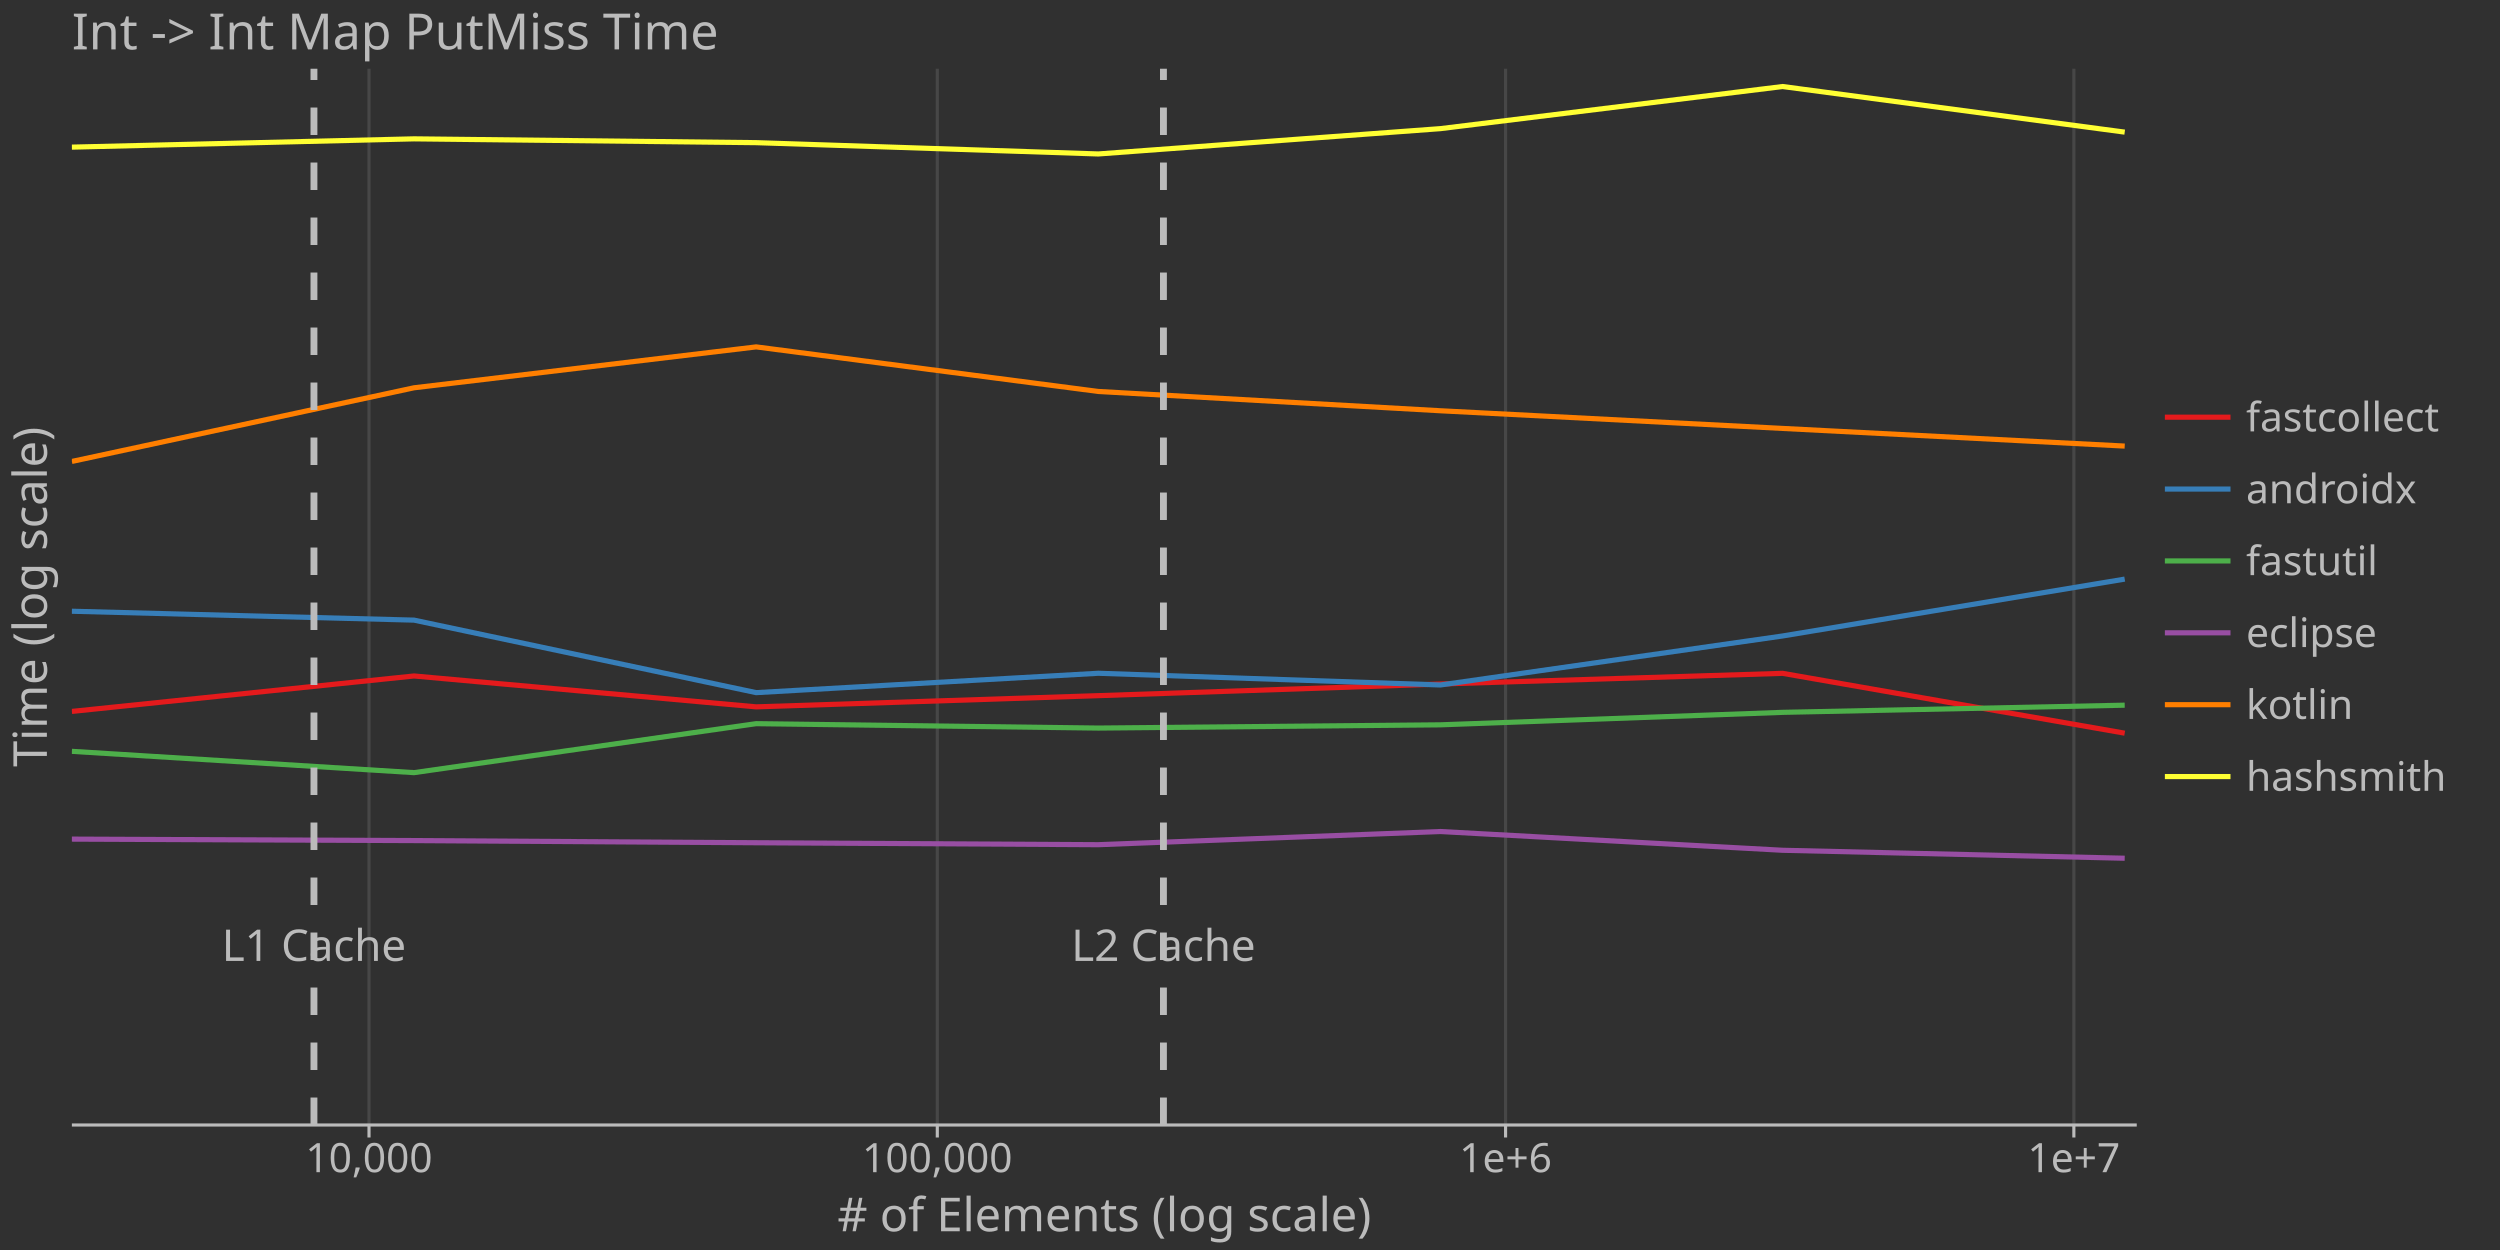
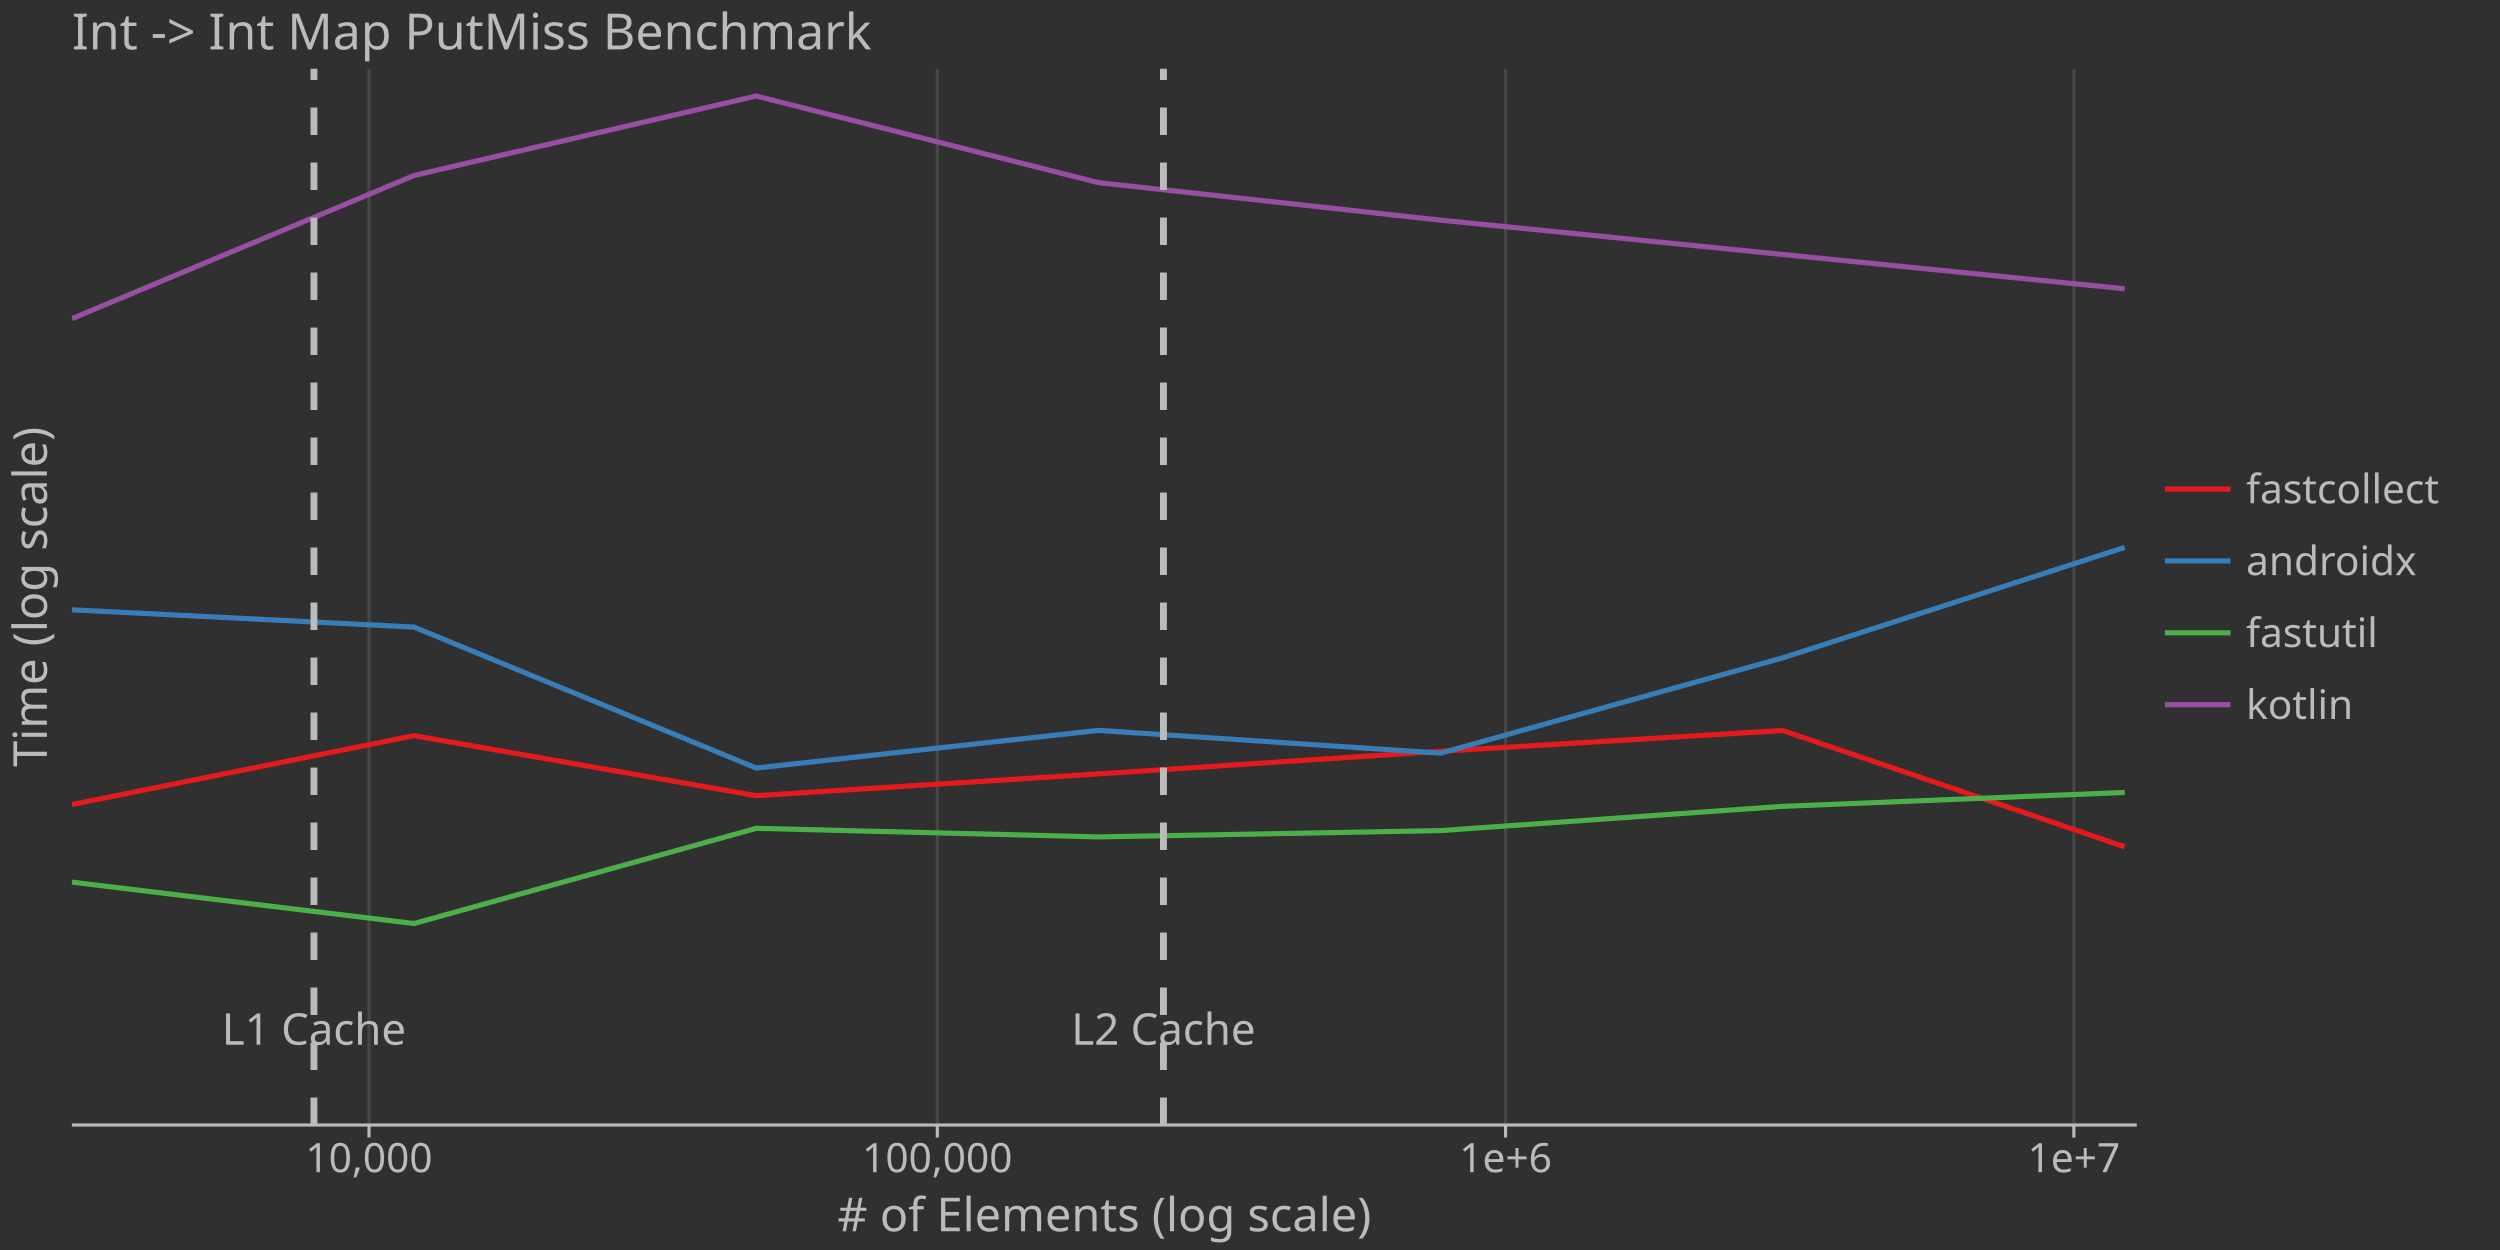
<svg xmlns="http://www.w3.org/2000/svg" display="block" class="plt-container" width="800.0" height="400.0">
  <style type="text/css">
  .plt-container {
   font-family: sans-serif;
   user-select: none;
   -webkit-user-select: none;
   -moz-user-select: none;
   -ms-user-select: none;
}
text {
   text-rendering: optimizeLegibility;
}
- #pZ4WjAV .plot-title {
+ #p2HJ6Ci .plot-title {
fill: #bbbbbb;
font-weight: normal;
   font-style: normal;font-family: sans-serif;
font-size: 16.0px;

}
- #pZ4WjAV .plot-subtitle {
+ #p2HJ6Ci .plot-subtitle {
fill: #bbbbbb;
font-weight: normal;
   font-style: normal;font-family: sans-serif;
font-size: 15.0px;

}
- #pZ4WjAV .plot-caption {
- fill: #bbbbbb;
- font-weight: normal;
-    font-style: normal;font-family: sans-serif;
- font-size: 13.0px;
- 
- }
- #pZ4WjAV .hyperlink-element {
+ #p2HJ6Ci .plot-caption {
+ fill: #bbbbbb;
+ font-weight: normal;
+    font-style: normal;font-family: sans-serif;
+ font-size: 13.0px;
+ 
+ }
+ #p2HJ6Ci .hyperlink-element {
fill: #118ed8;
font-weight: normal;
   font-style: normal;
}
- #pZ4WjAV .legend-title {
+ #p2HJ6Ci .legend-title {
fill: #bbbbbb;
font-weight: normal;
   font-style: normal;font-family: sans-serif;
font-size: 15.0px;

}
- #pZ4WjAV .legend-item {
- fill: #bbbbbb;
- font-weight: normal;
-    font-style: normal;font-family: sans-serif;
- font-size: 13.0px;
- 
- }
- #pZ4WjAV .axis-title-x {
+ #p2HJ6Ci .legend-item {
+ fill: #bbbbbb;
+ font-weight: normal;
+    font-style: normal;font-family: sans-serif;
+ font-size: 13.0px;
+ 
+ }
+ #p2HJ6Ci .axis-title-x {
fill: #bbbbbb;
font-weight: normal;
   font-style: normal;font-family: sans-serif;
font-size: 15.0px;

}
- #pZ4WjAV .axis-text-x {
- fill: #bbbbbb;
- font-weight: normal;
-    font-style: normal;font-family: sans-serif;
- font-size: 13.0px;
- 
- }
- #d23SHTV .axis-tooltip-text-x {
+ #p2HJ6Ci .axis-text-x {
+ fill: #bbbbbb;
+ font-weight: normal;
+    font-style: normal;font-family: sans-serif;
+ font-size: 13.0px;
+ 
+ }
+ #dZE9Qs2 .axis-tooltip-text-x {
fill: #303030;
font-weight: normal;
   font-style: normal;font-family: sans-serif;
font-size: 13.0px;

}
- #pZ4WjAV .axis-title-y {
+ #p2HJ6Ci .axis-title-y {
fill: #bbbbbb;
font-weight: normal;
   font-style: normal;font-family: sans-serif;
font-size: 15.0px;

}
- #pZ4WjAV .axis-text-y {
- fill: #bbbbbb;
- font-weight: normal;
-    font-style: normal;font-family: sans-serif;
- font-size: 13.0px;
- 
- }
- #d23SHTV .axis-tooltip-text-y {
+ #p2HJ6Ci .axis-text-y {
+ fill: #bbbbbb;
+ font-weight: normal;
+    font-style: normal;font-family: sans-serif;
+ font-size: 13.0px;
+ 
+ }
+ #dZE9Qs2 .axis-tooltip-text-y {
fill: #303030;
font-weight: normal;
   font-style: normal;font-family: sans-serif;
font-size: 13.0px;

}
- #pZ4WjAV .facet-strip-text-x {
- fill: #bbbbbb;
- font-weight: normal;
-    font-style: normal;font-family: sans-serif;
- font-size: 13.0px;
- 
- }
- #pZ4WjAV .facet-strip-text-y {
- fill: #bbbbbb;
- font-weight: normal;
-    font-style: normal;font-family: sans-serif;
- font-size: 13.0px;
- 
- }
- #d23SHTV .tooltip-text {
- fill: #bbbbbb;
- font-weight: normal;
-    font-style: normal;font-family: sans-serif;
- font-size: 13.0px;
- 
- }
- #d23SHTV .tooltip-title {
+ #p2HJ6Ci .facet-strip-text-x {
+ fill: #bbbbbb;
+ font-weight: normal;
+    font-style: normal;font-family: sans-serif;
+ font-size: 13.0px;
+ 
+ }
+ #p2HJ6Ci .facet-strip-text-y {
+ fill: #bbbbbb;
+ font-weight: normal;
+    font-style: normal;font-family: sans-serif;
+ font-size: 13.0px;
+ 
+ }
+ #dZE9Qs2 .tooltip-text {
+ fill: #bbbbbb;
+ font-weight: normal;
+    font-style: normal;font-family: sans-serif;
+ font-size: 13.0px;
+ 
+ }
+ #dZE9Qs2 .tooltip-title {
fill: #bbbbbb;
font-weight: bold;
   font-style: normal;font-family: sans-serif;
font-size: 13.0px;

}
- #d23SHTV .tooltip-label {
+ #dZE9Qs2 .tooltip-label {
fill: #bbbbbb;
font-weight: bold;
   font-style: normal;font-family: sans-serif;
font-size: 13.0px;

}

  </style>
-   <g id="pZ4WjAV">
+   <g id="p2HJ6Ci">
    <path fill-rule="evenodd" fill="rgb(48,48,48)" fill-opacity="1.0" d="M0.0 0.0 L0.0 400.0 L800.0 400.0 L800.0 0.0 Z">
    </path>
    <g transform="translate(21.0 22.0 ) ">
      <g>
        <g transform="translate(2.0 0.0 ) ">
          <g>
            <line x1="95.085" y1="0.0" x2="95.085" y2="338.0" stroke="rgb(71,71,71)" stroke-opacity="1.0" stroke-width="1.0" fill="none">
            </line>
            <line x1="276.935" y1="0.0" x2="276.935" y2="338.0" stroke="rgb(71,71,71)" stroke-opacity="1.0" stroke-width="1.0" fill="none">
            </line>
            <line x1="458.785" y1="0.0" x2="458.785" y2="338.0" stroke="rgb(71,71,71)" stroke-opacity="1.0" stroke-width="1.0" fill="none">
            </line>
            <line x1="640.634" y1="0.0" x2="640.634" y2="338.0" stroke="rgb(71,71,71)" stroke-opacity="1.0" stroke-width="1.0" fill="none">
            </line>
          </g>
        </g>
        <g transform="translate(2.0 0.0 ) ">
          <g>
          </g>
        </g>
      </g>
-       <g clip-path="url(#cKPLfmd)" clip-bounds-jfx="[rect (2.0, 0.0), (660.759, 338.0)]">
+       <g clip-path="url(#ct3rtWe)" clip-bounds-jfx="[rect (2.0, 0.0), (660.759, 338.0)]">
        <g transform="translate(2.0 0.0 ) ">
          <g>
            <g>
              <g>
-                 <path d="M0.0 205.654 L0.0 205.654 L109.484 194.313 L218.969 204.196 L328.453 200.61 L437.938 196.882 L547.422 193.467 L656.906 212.617 " fill="none" stroke-width="1.65" stroke="rgb(228,26,28)" stroke-opacity="1.0">
+                 <path d="M0.0 235.453 L0.0 235.453 L109.484 213.408 L218.969 232.619 L328.453 225.648 L437.938 218.402 L547.422 211.764 L656.906 248.986 " fill="none" stroke-width="1.65" stroke="rgb(228,26,28)" stroke-opacity="1.0">
                </path>
              </g>
              <g>
-                 <path d="M0.0 173.597 L0.0 173.597 L109.484 176.44 L218.969 199.642 L328.453 193.444 L437.938 197.193 L547.422 181.513 L656.906 163.312 " fill="none" stroke-width="1.65" stroke="rgb(55,126,184)" stroke-opacity="1.0">
+                 <path d="M0.0 173.141 L0.0 173.141 L109.484 178.668 L218.969 223.766 L328.453 211.719 L437.938 219.006 L547.422 188.529 L656.906 153.151 " fill="none" stroke-width="1.65" stroke="rgb(55,126,184)" stroke-opacity="1.0">
                </path>
              </g>
              <g>
-                 <path d="M0.0 218.43 L0.0 218.43 L109.484 225.245 L218.969 209.573 L328.453 210.981 L437.938 209.945 L547.422 205.951 L656.906 203.656 " fill="none" stroke-width="1.65" stroke="rgb(77,175,74)" stroke-opacity="1.0">
+                 <path d="M0.0 260.285 L0.0 260.285 L109.484 273.532 L218.969 243.069 L328.453 245.808 L437.938 243.794 L547.422 236.03 L656.906 231.569 " fill="none" stroke-width="1.65" stroke="rgb(77,175,74)" stroke-opacity="1.0">
                </path>
              </g>
              <g>
-                 <path d="M0.0 246.517 L0.0 246.517 L109.484 246.989 L218.969 247.676 L328.453 248.304 L437.938 244.088 L547.422 250.087 L656.906 252.636 " fill="none" stroke-width="1.65" stroke="rgb(152,78,163)" stroke-opacity="1.0">
+                 <path d="M0.0 79.967 L0.0 79.967 L109.484 34.156 L218.969 8.718 L328.453 36.442 L437.938 48.445 L547.422 59.432 L656.906 70.416 " fill="none" stroke-width="1.65" stroke="rgb(152,78,163)" stroke-opacity="1.0">
                </path>
              </g>
-               <g>
-                 <path d="M0.0 125.661 L0.0 125.661 L109.484 102.093 L218.969 89.006 L328.453 103.269 L437.938 109.444 L547.422 115.097 L656.906 120.748 " fill="none" stroke-width="1.65" stroke="rgb(255,127,0)" stroke-opacity="1.0">
-                 </path>
-               </g>
-               <g>
-                 <path d="M0.0 25.084 L0.0 25.084 L109.484 22.431 L218.969 23.651 L328.453 27.268 L437.938 19.163 L547.422 5.689 L656.906 20.281 " fill="none" stroke-width="1.65" stroke="rgb(255,255,51)" stroke-opacity="1.0">
-                 </path>
-               </g>
-             </g>
-             <g>
-               <line x1="77.462" y1="338" x2="77.462" y2="-1.1368683772161603E-13" stroke="rgb(187,187,187)" stroke-opacity="1.0" fill="none" stroke-width="2.2" stroke-dasharray="8.8,8.8" stroke-dashoffset="0.0">
+             </g>
+             <g>
+               <line x1="77.462" y1="338" x2="77.462" y2="0.0" stroke="rgb(187,187,187)" stroke-opacity="1.0" fill="none" stroke-width="2.2" stroke-dasharray="8.8,8.8" stroke-dashoffset="0.0">
              </line>
            </g>
            <g>
-               <g transform="rotate(0.0 77.46225 281.2965 ) ">
-                 <g transform="translate(77.46225 285.4965 ) ">
+               <g transform="rotate(0.0 77.46225 308.1086 ) ">
+                 <g transform="translate(77.46225 312.3086 ) ">
                  <text style="fill:#bbbbbb;font-size:14.0px;font-family:sans-serif;" fill-opacity="1.0" y="0.0" text-anchor="middle">
                    <tspan>L1 Cache</tspan>
                  </text>
                </g>
              </g>
            </g>
            <g>
-               <line x1="349.3" y1="338" x2="349.3" y2="-1.1368683772161603E-13" stroke="rgb(187,187,187)" stroke-opacity="1.0" fill="none" stroke-width="2.2" stroke-dasharray="8.8,8.8" stroke-dashoffset="0.0">
+               <line x1="349.3" y1="338" x2="349.3" y2="0.0" stroke="rgb(187,187,187)" stroke-opacity="1.0" fill="none" stroke-width="2.2" stroke-dasharray="8.8,8.8" stroke-dashoffset="0.0">
              </line>
            </g>
            <g>
-               <g transform="rotate(0.0 349.3002 281.2965 ) ">
-                 <g transform="translate(349.3002 285.4965 ) ">
+               <g transform="rotate(0.0 349.3002 308.1086 ) ">
+                 <g transform="translate(349.3002 312.3086 ) ">
                  <text style="fill:#bbbbbb;font-size:14.0px;font-family:sans-serif;" fill-opacity="1.0" y="0.0" text-anchor="middle">
                    <tspan>L2 Cache</tspan>
                  </text>
                </g>
              </g>
            </g>
          </g>
        </g>
        <defs>
-           <clipPath id="cHJGKMX">
-             <rect x="2.0" y="0.0" width="660.759" height="338.0">
-             </rect>
-           </clipPath>
-         </defs>
-         <defs>
-           <clipPath id="cayFxdC">
-             <rect x="2.0" y="0.0" width="660.759" height="338.0">
-             </rect>
-           </clipPath>
-         </defs>
-         <defs>
-           <clipPath id="cvEavyd">
-             <rect x="2.0" y="0.0" width="660.759" height="338.0">
-             </rect>
-           </clipPath>
-         </defs>
-         <defs>
-           <clipPath id="cODLcec">
-             <rect x="2.0" y="0.0" width="660.759" height="338.0">
-             </rect>
-           </clipPath>
-         </defs>
-         <defs>
-           <clipPath id="cKPLfmd">
+           <clipPath id="cszu4si">
+             <rect x="2.0" y="0.0" width="660.759" height="338.0">
+             </rect>
+           </clipPath>
+         </defs>
+         <defs>
+           <clipPath id="cUCQlkt">
+             <rect x="2.0" y="0.0" width="660.759" height="338.0">
+             </rect>
+           </clipPath>
+         </defs>
+         <defs>
+           <clipPath id="cF1nCSe">
+             <rect x="2.0" y="0.0" width="660.759" height="338.0">
+             </rect>
+           </clipPath>
+         </defs>
+         <defs>
+           <clipPath id="cnBEAiX">
+             <rect x="2.0" y="0.0" width="660.759" height="338.0">
+             </rect>
+           </clipPath>
+         </defs>
+         <defs>
+           <clipPath id="ct3rtWe">
            <rect x="2.0" y="0.0" width="660.759" height="338.0">
            </rect>
          </clipPath>
        </defs>
      </g>
      <g>
        <g transform="translate(2.0 338.0 ) ">
          <g transform="translate(95.0853 0.0 ) ">
            <line stroke-width="1.0" stroke="rgb(187,187,187)" stroke-opacity="1.0" x2="0.0" y2="4.0">
            </line>
            <g transform="translate(0.0 6.0 ) ">
              <text class="axis-text-x" text-anchor="middle" dy="0.7em" y="0.0">
                <tspan>10,000</tspan>
              </text>
            </g>
          </g>
          <g transform="translate(276.9349 0.0 ) ">
            <line stroke-width="1.0" stroke="rgb(187,187,187)" stroke-opacity="1.0" x2="0.0" y2="4.0">
            </line>
            <g transform="translate(0.0 6.0 ) ">
              <text class="axis-text-x" text-anchor="middle" dy="0.7em" y="0.0">
                <tspan>100,000</tspan>
              </text>
            </g>
          </g>
          <g transform="translate(458.7845 0.0 ) ">
            <line stroke-width="1.0" stroke="rgb(187,187,187)" stroke-opacity="1.0" x2="0.0" y2="4.0">
            </line>
            <g transform="translate(0.0 6.0 ) ">
              <text class="axis-text-x" text-anchor="middle" dy="0.7em" y="0.0">
                <tspan>1e+6</tspan>
              </text>
            </g>
          </g>
          <g transform="translate(640.6341 0.0 ) ">
            <line stroke-width="1.0" stroke="rgb(187,187,187)" stroke-opacity="1.0" x2="0.0" y2="4.0">
            </line>
            <g transform="translate(0.0 6.0 ) ">
              <text class="axis-text-x" text-anchor="middle" dy="0.7em" y="0.0">
                <tspan>1e+7</tspan>
              </text>
            </g>
          </g>
          <line x1="0.0" y1="0.0" x2="660.759" y2="0.0" stroke-width="1.0" stroke="rgb(187,187,187)" stroke-opacity="1.0">
          </line>
        </g>
        <g transform="translate(2.0 0.0 ) ">
        </g>
      </g>
    </g>
    <g transform="translate(23.0 15.8 ) ">
      <text class="plot-title" y="0.0">
-         <tspan>Int -&gt; Int Map PutMiss Time</tspan>
+         <tspan>Int -&gt; Int Map PutMiss Benchmark</tspan>
      </text>
    </g>
    <g transform="translate(15.0 191.0 ) rotate(-90.0 ) ">
      <text class="axis-title-y" y="0.0" text-anchor="middle">
        <tspan>Time (log scale)</tspan>
      </text>
    </g>
    <g transform="translate(353.3793 394.0 ) ">
      <text class="axis-title-x" y="0.0" text-anchor="middle">
        <tspan># of Elements (log scale)</tspan>
      </text>
    </g>
-     <g transform="translate(686.7586 117.0 ) ">
-       <rect x="0.0" y="0.0" height="148.0" width="110.241" stroke="rgb(187,187,187)" stroke-opacity="1.0" stroke-width="0.0" fill="rgb(48,48,48)" fill-opacity="1.0">
+     <g transform="translate(686.7586 140.0 ) ">
+       <rect x="0.0" y="0.0" height="102.0" width="110.241" stroke="rgb(187,187,187)" stroke-opacity="1.0" stroke-width="0.0" fill="rgb(48,48,48)" fill-opacity="1.0">
      </rect>
      <g transform="translate(5.0 5.0 ) ">
        <g transform="">
          <g transform="">
            <g>
              <g transform="translate(1.0 1.0 ) ">
                <g>
                  <line x1="0.0" y1="10.5" x2="21.0" y2="10.5" stroke="rgb(228,26,28)" stroke-opacity="1.0" fill="rgb(48,48,48)" fill-opacity="1.0" stroke-width="1.65">
                  </line>
                </g>
              </g>
            </g>
            <g transform="translate(26.9903 11.5 ) ">
              <text class="legend-item" y="0.0" dy="0.35em">
                <tspan>fastcollect</tspan>
              </text>
            </g>
          </g>
          <g transform="translate(0.0 23.0 ) ">
            <g>
              <g transform="translate(1.0 1.0 ) ">
                <g>
                  <line x1="0.0" y1="10.5" x2="21.0" y2="10.5" stroke="rgb(55,126,184)" stroke-opacity="1.0" fill="rgb(48,48,48)" fill-opacity="1.0" stroke-width="1.65">
                  </line>
                </g>
              </g>
            </g>
            <g transform="translate(26.9903 11.5 ) ">
              <text class="legend-item" y="0.0" dy="0.35em">
                <tspan>androidx</tspan>
              </text>
            </g>
          </g>
          <g transform="translate(0.0 46.0 ) ">
            <g>
              <g transform="translate(1.0 1.0 ) ">
                <g>
                  <line x1="0.0" y1="10.5" x2="21.0" y2="10.5" stroke="rgb(77,175,74)" stroke-opacity="1.0" fill="rgb(48,48,48)" fill-opacity="1.0" stroke-width="1.65">
                  </line>
                </g>
              </g>
            </g>
            <g transform="translate(26.9903 11.5 ) ">
              <text class="legend-item" y="0.0" dy="0.35em">
                <tspan>fastutil</tspan>
              </text>
            </g>
          </g>
          <g transform="translate(0.0 69.0 ) ">
            <g>
              <g transform="translate(1.0 1.0 ) ">
                <g>
                  <line x1="0.0" y1="10.5" x2="21.0" y2="10.5" stroke="rgb(152,78,163)" stroke-opacity="1.0" fill="rgb(48,48,48)" fill-opacity="1.0" stroke-width="1.65">
                  </line>
                </g>
              </g>
            </g>
            <g transform="translate(26.9903 11.5 ) ">
              <text class="legend-item" y="0.0" dy="0.35em">
-                 <tspan>eclipse</tspan>
-               </text>
-             </g>
-           </g>
-           <g transform="translate(0.0 92.0 ) ">
-             <g>
-               <g transform="translate(1.0 1.0 ) ">
-                 <g>
-                   <line x1="0.0" y1="10.5" x2="21.0" y2="10.5" stroke="rgb(255,127,0)" stroke-opacity="1.0" fill="rgb(48,48,48)" fill-opacity="1.0" stroke-width="1.65">
-                   </line>
-                 </g>
-               </g>
-             </g>
-             <g transform="translate(26.9903 11.5 ) ">
-               <text class="legend-item" y="0.0" dy="0.35em">
                <tspan>kotlin</tspan>
-               </text>
-             </g>
-           </g>
-           <g transform="translate(0.0 115.0 ) ">
-             <g>
-               <g transform="translate(1.0 1.0 ) ">
-                 <g>
-                   <line x1="0.0" y1="10.5" x2="21.0" y2="10.5" stroke="rgb(255,255,51)" stroke-opacity="1.0" fill="rgb(48,48,48)" fill-opacity="1.0" stroke-width="1.65">
-                   </line>
-                 </g>
-               </g>
-             </g>
-             <g transform="translate(26.9903 11.5 ) ">
-               <text class="legend-item" y="0.0" dy="0.35em">
-                 <tspan>hashsmith</tspan>
              </text>
            </g>
          </g>
        </g>
      </g>
    </g>
    <path fill="rgb(0,0,0)" fill-opacity="0.0" stroke="rgb(187,187,187)" stroke-opacity="1.0" stroke-width="0.0" d="M0.0 0.0 L0.0 400.0 L800.0 400.0 L800.0 0.0 Z" pointer-events="none">
    </path>
  </g>
-   <g id="d23SHTV">
+   <g id="dZE9Qs2">
  </g>
</svg>
